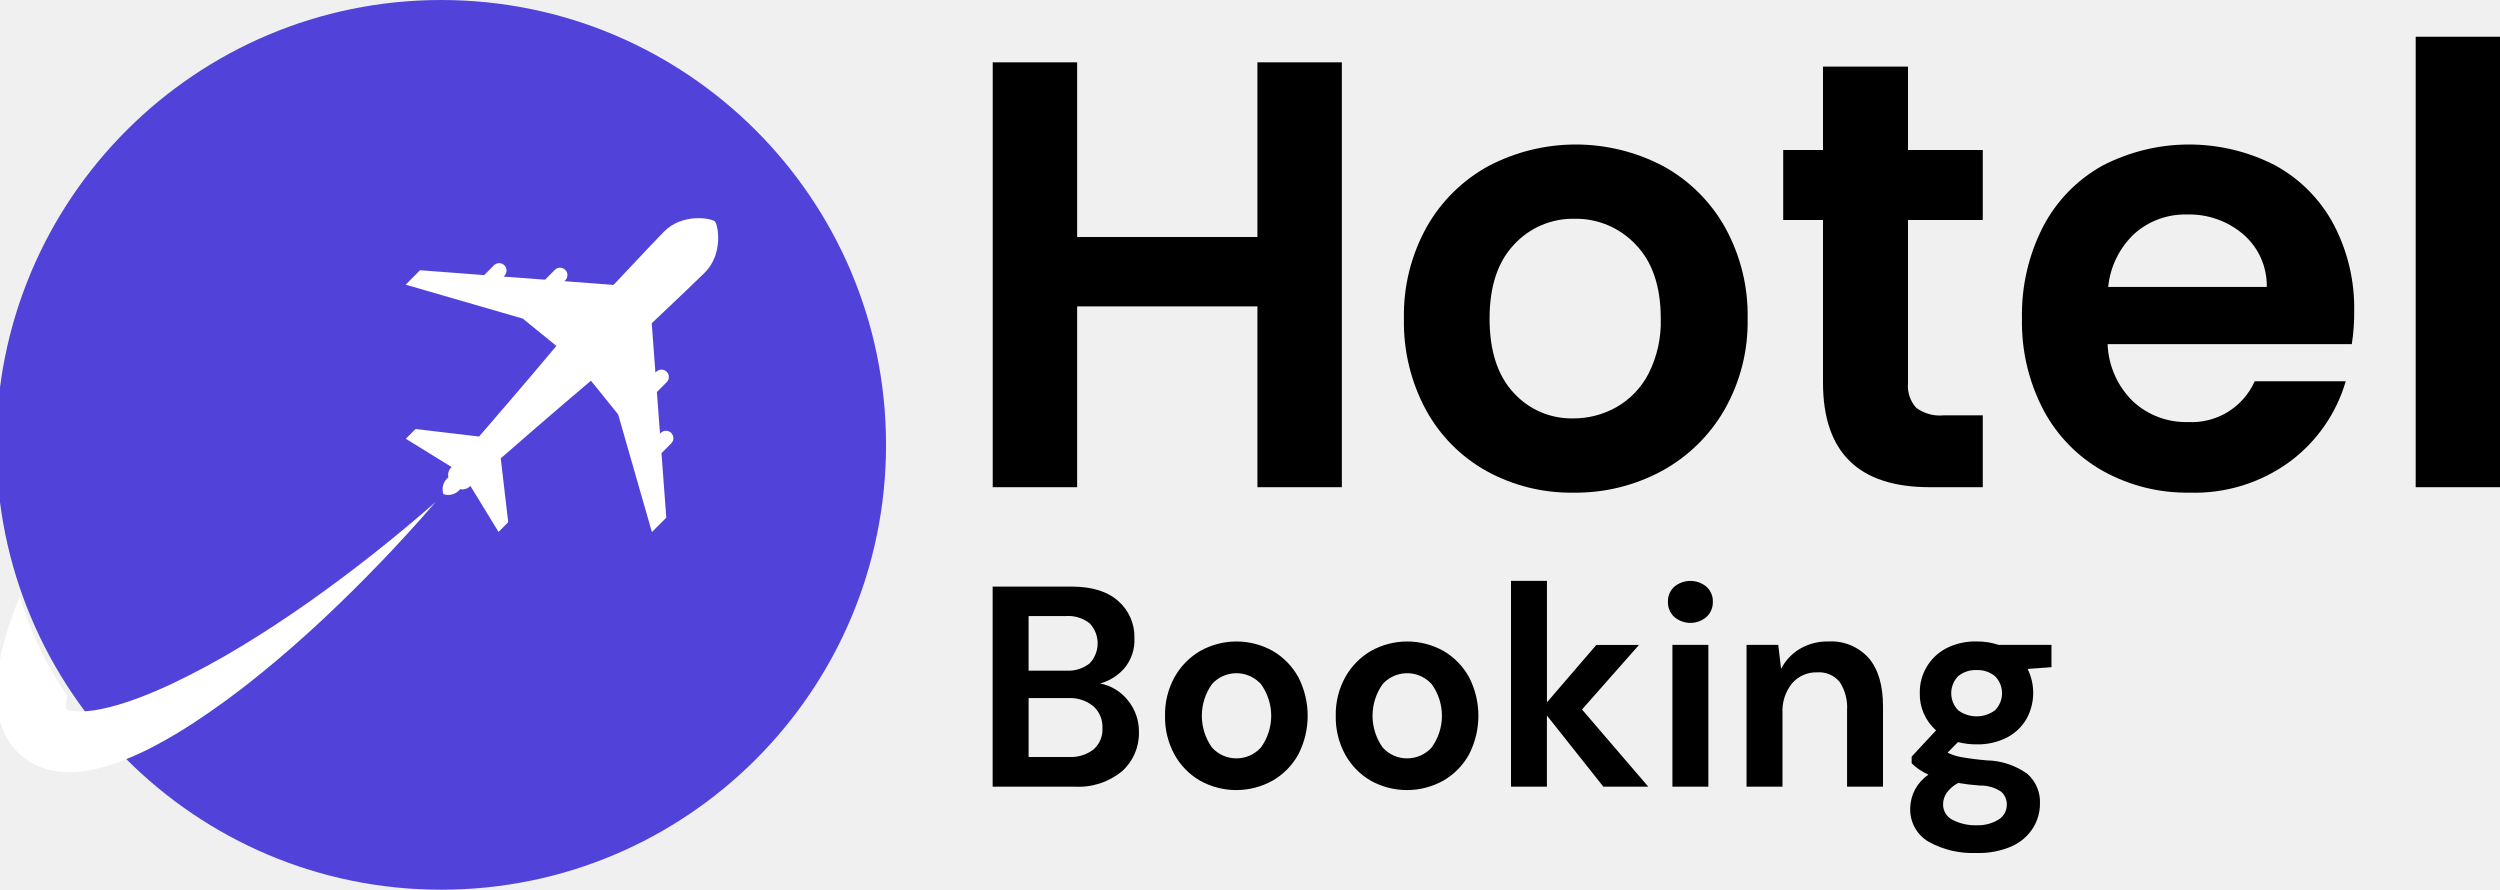
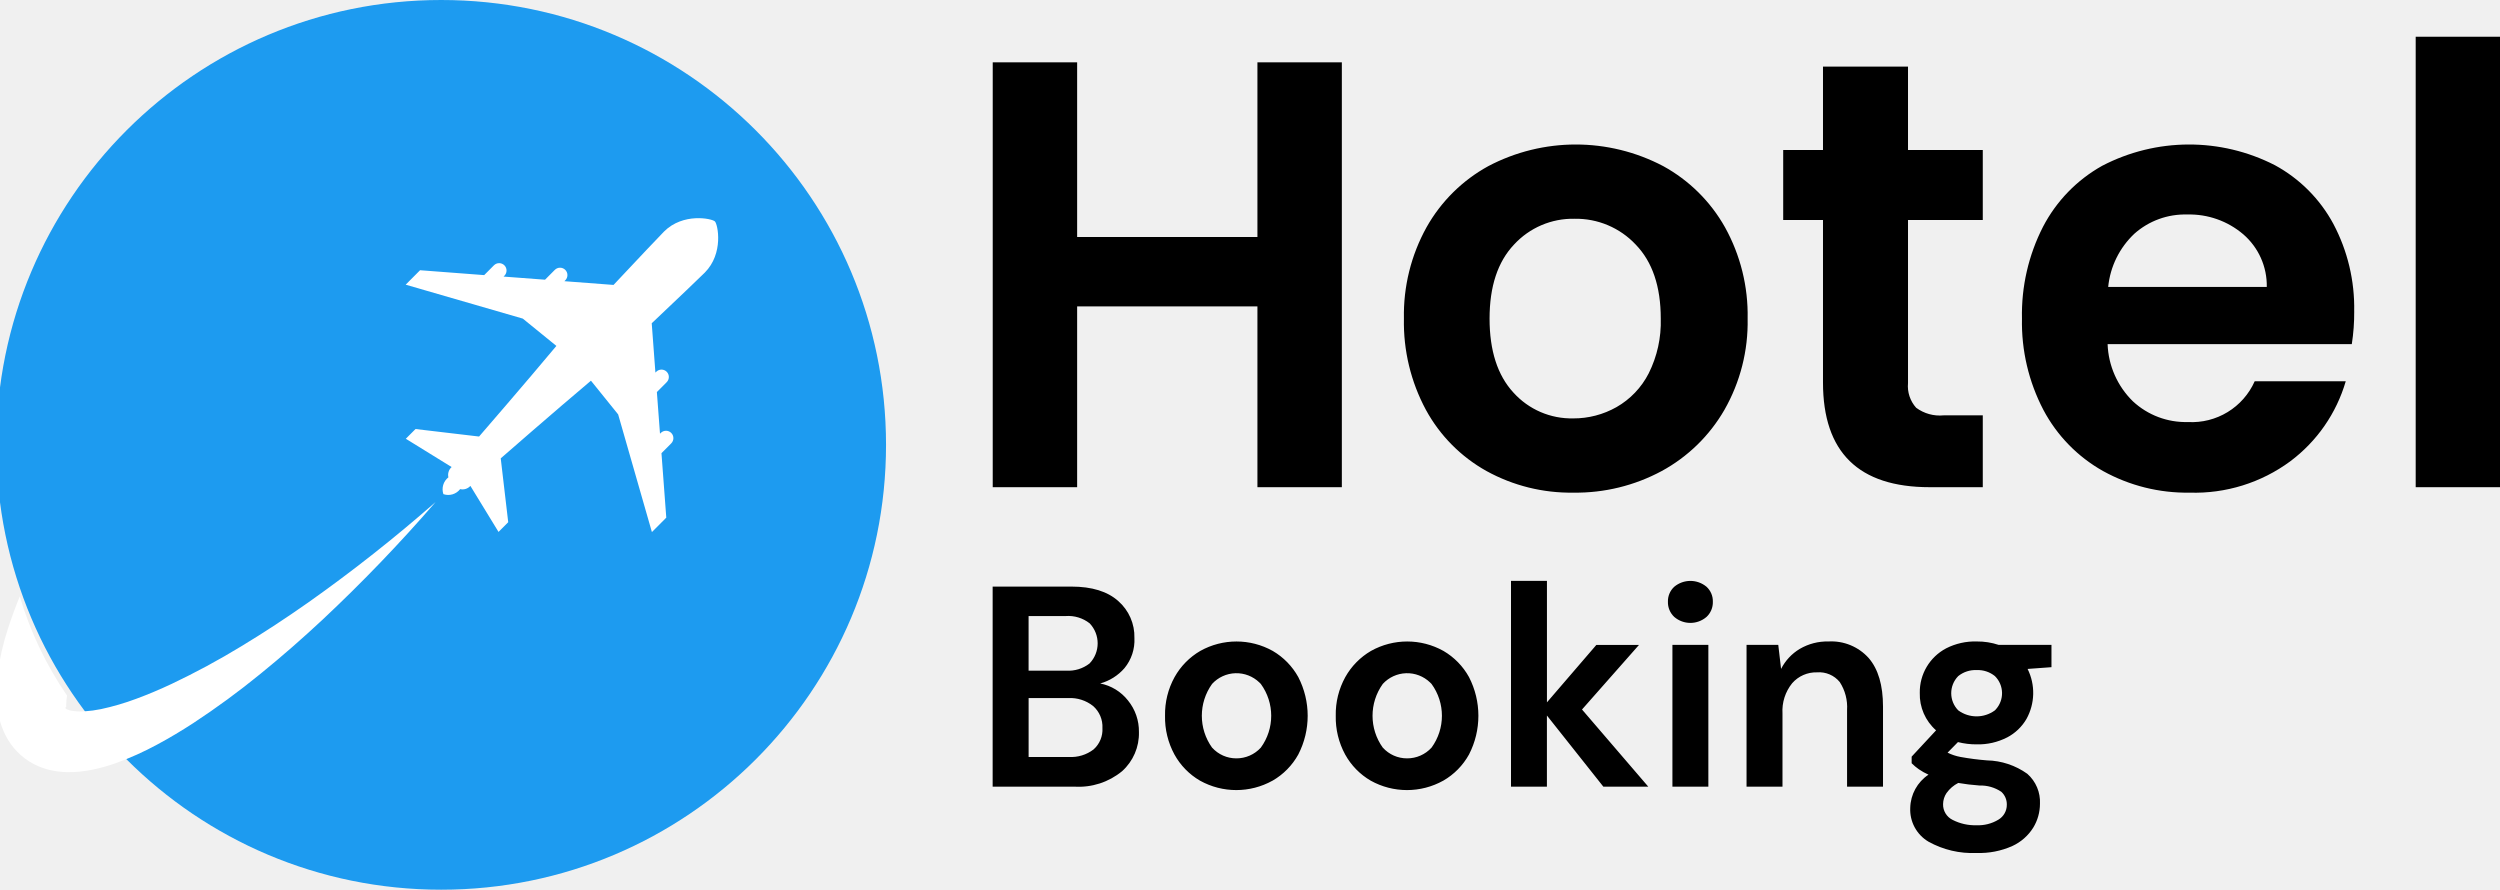
<svg xmlns="http://www.w3.org/2000/svg" width="340" height="121" viewBox="0 0 340 121">
  <defs>
    <style>
      .cls-1 {
-         fill: #5143d9;
+         fill: #1d9bf0;
      }

      .cls-1, .cls-2, .cls-3 {
        fill-rule: evenodd;
      }

      .cls-2 {
        fill: #fff;
      }
    </style>
  </defs>
  <path class="cls-1" d="M120.5,65.5A60.5,60.5,0,1,1,60,5,60.5,60.5,0,0,1,120.5,65.5Z" transform="translate(0 -5)" />
  <path class="cls-2" d="M89.959,66.634L91.286,65.3a1,1,0,0,0-1.417-1.424l-0.11.11L89.335,58.32l1.333-1.34a1,1,0,0,0-1.417-1.423h0l-0.116.117-0.5-6.71c3.661-3.469,6.561-6.23,7.217-6.89,2.594-2.606,1.776-6.556,1.377-6.957S92.894,33.894,90.3,36.5c-0.656.659-3.405,3.572-6.859,7.25l-6.682-.507,0.116-.117A1,1,0,0,0,75.458,41.7h0l-1.333,1.34-5.641-.425,0.11-.11a1,1,0,0,0-1.417-1.424h0l-1.328,1.334-8.721-.664-1.956,1.965L71.1,48.33l4.568,3.714c-4.088,4.907-10.515,12.325-10.515,12.325L56.51,63.347l-1.32,1.323,6.23,3.848a1.451,1.451,0,0,0-.439,1.4,2.062,2.062,0,0,0-.679,2.286,2.04,2.04,0,0,0,2.276-.682,1.434,1.434,0,0,0,1.394-.441L67.8,77.342l1.317-1.323L68.1,67.337s7.385-6.455,12.269-10.563l3.7,4.588,4.59,16L90.614,75.4ZM41.953,86.914c-2.988,2.1-6.032,4.106-9.132,5.978a103.393,103.393,0,0,1-9.47,5.115c-1.6.752-3.221,1.44-4.837,2.034a33.788,33.788,0,0,1-4.786,1.4,15.981,15.981,0,0,1-2.232.3,7.313,7.313,0,0,1-1.827-.091,2.739,2.739,0,0,1-.572-0.186,0.506,0.506,0,0,1-.215-0.183,0.061,0.061,0,0,1,.04-0.076l0.012,0A0.079,0.079,0,0,0,9,101.134c0.015-.1-0.015-0.425.035-0.905,0.019-.189.05-0.4,0.088-0.621A48.009,48.009,0,0,1,2.69,86.113c-0.571,1.394-1.1,2.824-1.582,4.3a34.639,34.639,0,0,0-1.458,6.4,19.239,19.239,0,0,0-.091,3.767,13.148,13.148,0,0,0,.351,2.146,10.432,10.432,0,0,0,.86,2.309,8.963,8.963,0,0,0,3.779,3.855,9.85,9.85,0,0,0,2.327.855,11.851,11.851,0,0,0,2.139.265,15.781,15.781,0,0,0,3.658-.353,23.886,23.886,0,0,0,3.137-.891,41.035,41.035,0,0,0,5.51-2.474c1.729-.924,3.38-1.918,4.982-2.959a108.922,108.922,0,0,0,9.129-6.7c2.908-2.358,5.712-4.818,8.43-7.352A212.12,212.12,0,0,0,59.236,73.28,210.174,210.174,0,0,1,41.953,86.914Z" transform="translate(0 -5)" />
  <path class="cls-3" d="M146.112,111.983a9.27,9.27,0,0,0,6.492-2.1,6.908,6.908,0,0,0,2.291-5.325,6.641,6.641,0,0,0-1.489-4.294,6.355,6.355,0,0,0-3.781-2.313,6.741,6.741,0,0,0,3.3-2.079,5.969,5.969,0,0,0,1.356-4.1,6.447,6.447,0,0,0-2.2-5.033q-2.2-1.963-6.358-1.963H135v27.207h11.112Zm-6.224-23.2h5.04a4.708,4.708,0,0,1,3.265.991,3.942,3.942,0,0,1-.019,5.461,4.658,4.658,0,0,1-3.169.972h-5.117V88.78Zm0,11.154h5.384a5.025,5.025,0,0,1,3.4,1.088,3.75,3.75,0,0,1,1.26,2.993,3.606,3.606,0,0,1-1.2,2.9,5.043,5.043,0,0,1-3.38,1.03h-5.46V99.934Zm33.184,11.232a9.3,9.3,0,0,0,3.494-3.556,11.481,11.481,0,0,0,0-10.532,9.355,9.355,0,0,0-3.475-3.556,10.1,10.1,0,0,0-9.852,0,9.464,9.464,0,0,0-3.494,3.556,10.431,10.431,0,0,0-1.3,5.266,10.551,10.551,0,0,0,1.28,5.266,9.31,9.31,0,0,0,3.475,3.556A10.133,10.133,0,0,0,173.072,111.166Zm-8.229-4.489a7.432,7.432,0,0,1,0-8.667,4.491,4.491,0,0,1,6.428-.2c0.067,0.065.133,0.132,0.2,0.2a7.351,7.351,0,0,1,0,8.667,4.482,4.482,0,0,1-3.322,1.458,4.417,4.417,0,0,1-3.3-1.458h0Zm31.446,4.489a9.3,9.3,0,0,0,3.494-3.556,11.481,11.481,0,0,0,0-10.532,9.337,9.337,0,0,0-3.475-3.556,10.1,10.1,0,0,0-9.852,0,9.474,9.474,0,0,0-3.494,3.556,10.43,10.43,0,0,0-1.3,5.266,10.55,10.55,0,0,0,1.279,5.266,9.324,9.324,0,0,0,3.475,3.556A10.133,10.133,0,0,0,196.289,111.166Zm-8.229-4.489a7.432,7.432,0,0,1,0-8.667,4.491,4.491,0,0,1,6.428-.2c0.068,0.065.133,0.132,0.2,0.2a7.351,7.351,0,0,1,0,8.667,4.481,4.481,0,0,1-3.322,1.458,4.417,4.417,0,0,1-3.3-1.458h0Zm22.32,5.306v-9.678l7.675,9.678h6.11l-9.012-10.494,7.752-8.784h-5.8l-6.721,7.812V84h-4.888v27.984h4.888ZM232.089,88.9a2.721,2.721,0,0,0,.859-2.06,2.663,2.663,0,0,0-.859-2.04,3.425,3.425,0,0,0-4.392,0,2.663,2.663,0,0,0-.859,2.04,2.721,2.721,0,0,0,.859,2.06,3.362,3.362,0,0,0,4.39,0h0Zm0.248,23.087V92.705h-4.888v19.278h4.888Zm10.081,0v-9.95a5.976,5.976,0,0,1,1.317-4.12,4.327,4.327,0,0,1,3.38-1.477,3.618,3.618,0,0,1,3.093,1.321,6.257,6.257,0,0,1,.993,3.809v10.416h4.888V101.1q0-4.353-1.948-6.607a6.828,6.828,0,0,0-5.46-2.254,7.389,7.389,0,0,0-3.915,1.011,6.731,6.731,0,0,0-2.539,2.721l-0.382-3.265H237.53v19.278h4.888Zm30.53-6.685a6.559,6.559,0,0,0,2.654-2.527,7.32,7.32,0,0,0,.152-6.8L279,95.737V92.705h-7.179a9.207,9.207,0,0,0-2.978-.466,8.612,8.612,0,0,0-4.162.933,6.723,6.723,0,0,0-3.59,6.063,6.524,6.524,0,0,0,2.215,5.091l-3.322,3.576V108.8a6.954,6.954,0,0,0,.973.816,8.313,8.313,0,0,0,1.318.738,5.572,5.572,0,0,0-2.482,4.509,5.061,5.061,0,0,0,2.482,4.605,12.28,12.28,0,0,0,6.53,1.536,10.947,10.947,0,0,0,4.888-.953,6.6,6.6,0,0,0,2.825-2.487,6.233,6.233,0,0,0,.917-3.245,5.094,5.094,0,0,0-1.719-4.081,9.79,9.79,0,0,0-5.5-1.827,36.02,36.02,0,0,1-3.59-.466,6.69,6.69,0,0,1-1.756-.583l1.412-1.438a10.045,10.045,0,0,0,2.559.31,8.559,8.559,0,0,0,4.1-.932h0Zm-6.626-3.693a3.325,3.325,0,0,1-.019-4.644l0.019-.019a3.744,3.744,0,0,1,2.521-.816,3.7,3.7,0,0,1,2.463.816,3.28,3.28,0,0,1,.082,4.579c-0.027.029-.054,0.057-0.082,0.084a4.207,4.207,0,0,1-4.983,0h0Zm-1.584,11.233a4.383,4.383,0,0,1,1.584-1.361q1.337,0.234,2.9.35a5.018,5.018,0,0,1,2.96.855,2.3,2.3,0,0,1,.745,1.749,2.338,2.338,0,0,1-1.146,2.041,5.317,5.317,0,0,1-2.979.758,6.671,6.671,0,0,1-3.226-.719,2.32,2.32,0,0,1-1.318-2.158,2.757,2.757,0,0,1,.476-1.515h0Z" transform="translate(0 -5)" />
  <path id="Hotel" class="cls-3" d="M171.01,13.477V37.235H146.491V13.477h-11.48V71.257h11.48V46.672H171.01V71.257h11.481V13.477H171.01ZM213.979,72a24.613,24.613,0,0,0,12.014-2.939,21.958,21.958,0,0,0,8.528-8.319,24.083,24.083,0,0,0,3.157-12.417A24.587,24.587,0,0,0,234.6,35.91a21.473,21.473,0,0,0-8.405-8.319,25.525,25.525,0,0,0-23.781,0,21.469,21.469,0,0,0-8.406,8.319,24.587,24.587,0,0,0-3.075,12.417,25.108,25.108,0,0,0,2.993,12.417,21.049,21.049,0,0,0,8.242,8.319A23.74,23.74,0,0,0,213.979,72h0Zm0-10.1a10.614,10.614,0,0,1-8.159-3.518q-3.24-3.517-3.239-10.058T205.9,38.27a10.875,10.875,0,0,1,8.241-3.518,11.137,11.137,0,0,1,8.323,3.518q3.4,3.519,3.4,10.058a15.6,15.6,0,0,1-1.641,7.45,11.084,11.084,0,0,1-4.387,4.594,11.848,11.848,0,0,1-5.863,1.531h0Zm55.679-26.986V25.4H259.489V14.056H247.927V25.4h-5.412v9.52h5.412v22.1q0,14.239,14.515,14.238h7.216V61.489h-5.33a5.4,5.4,0,0,1-3.732-1.035,4.409,4.409,0,0,1-1.107-3.353V34.917h10.169ZM320.17,47.334a24.36,24.36,0,0,0-2.829-11.879,19.727,19.727,0,0,0-7.954-7.988,25.588,25.588,0,0,0-23.494.083,20.133,20.133,0,0,0-8.036,8.278,26.163,26.163,0,0,0-2.87,12.5A25.681,25.681,0,0,0,277.9,60.744a20.573,20.573,0,0,0,8.118,8.319A23.512,23.512,0,0,0,297.783,72a21.879,21.879,0,0,0,13.695-4.263,20.887,20.887,0,0,0,7.544-10.886H306.64a9.365,9.365,0,0,1-9.1,5.546,10.559,10.559,0,0,1-7.462-2.815,11.445,11.445,0,0,1-3.444-7.781h33.211a27.682,27.682,0,0,0,.328-4.47h0Zm-33.457-3.311a11.5,11.5,0,0,1,3.567-7.243,10.36,10.36,0,0,1,7.175-2.608,11.275,11.275,0,0,1,7.627,2.69,9.231,9.231,0,0,1,3.2,7.16H286.713ZM328.534,10V71.257h11.48V10h-11.48Z" transform="translate(0 -5)" />
</svg>
